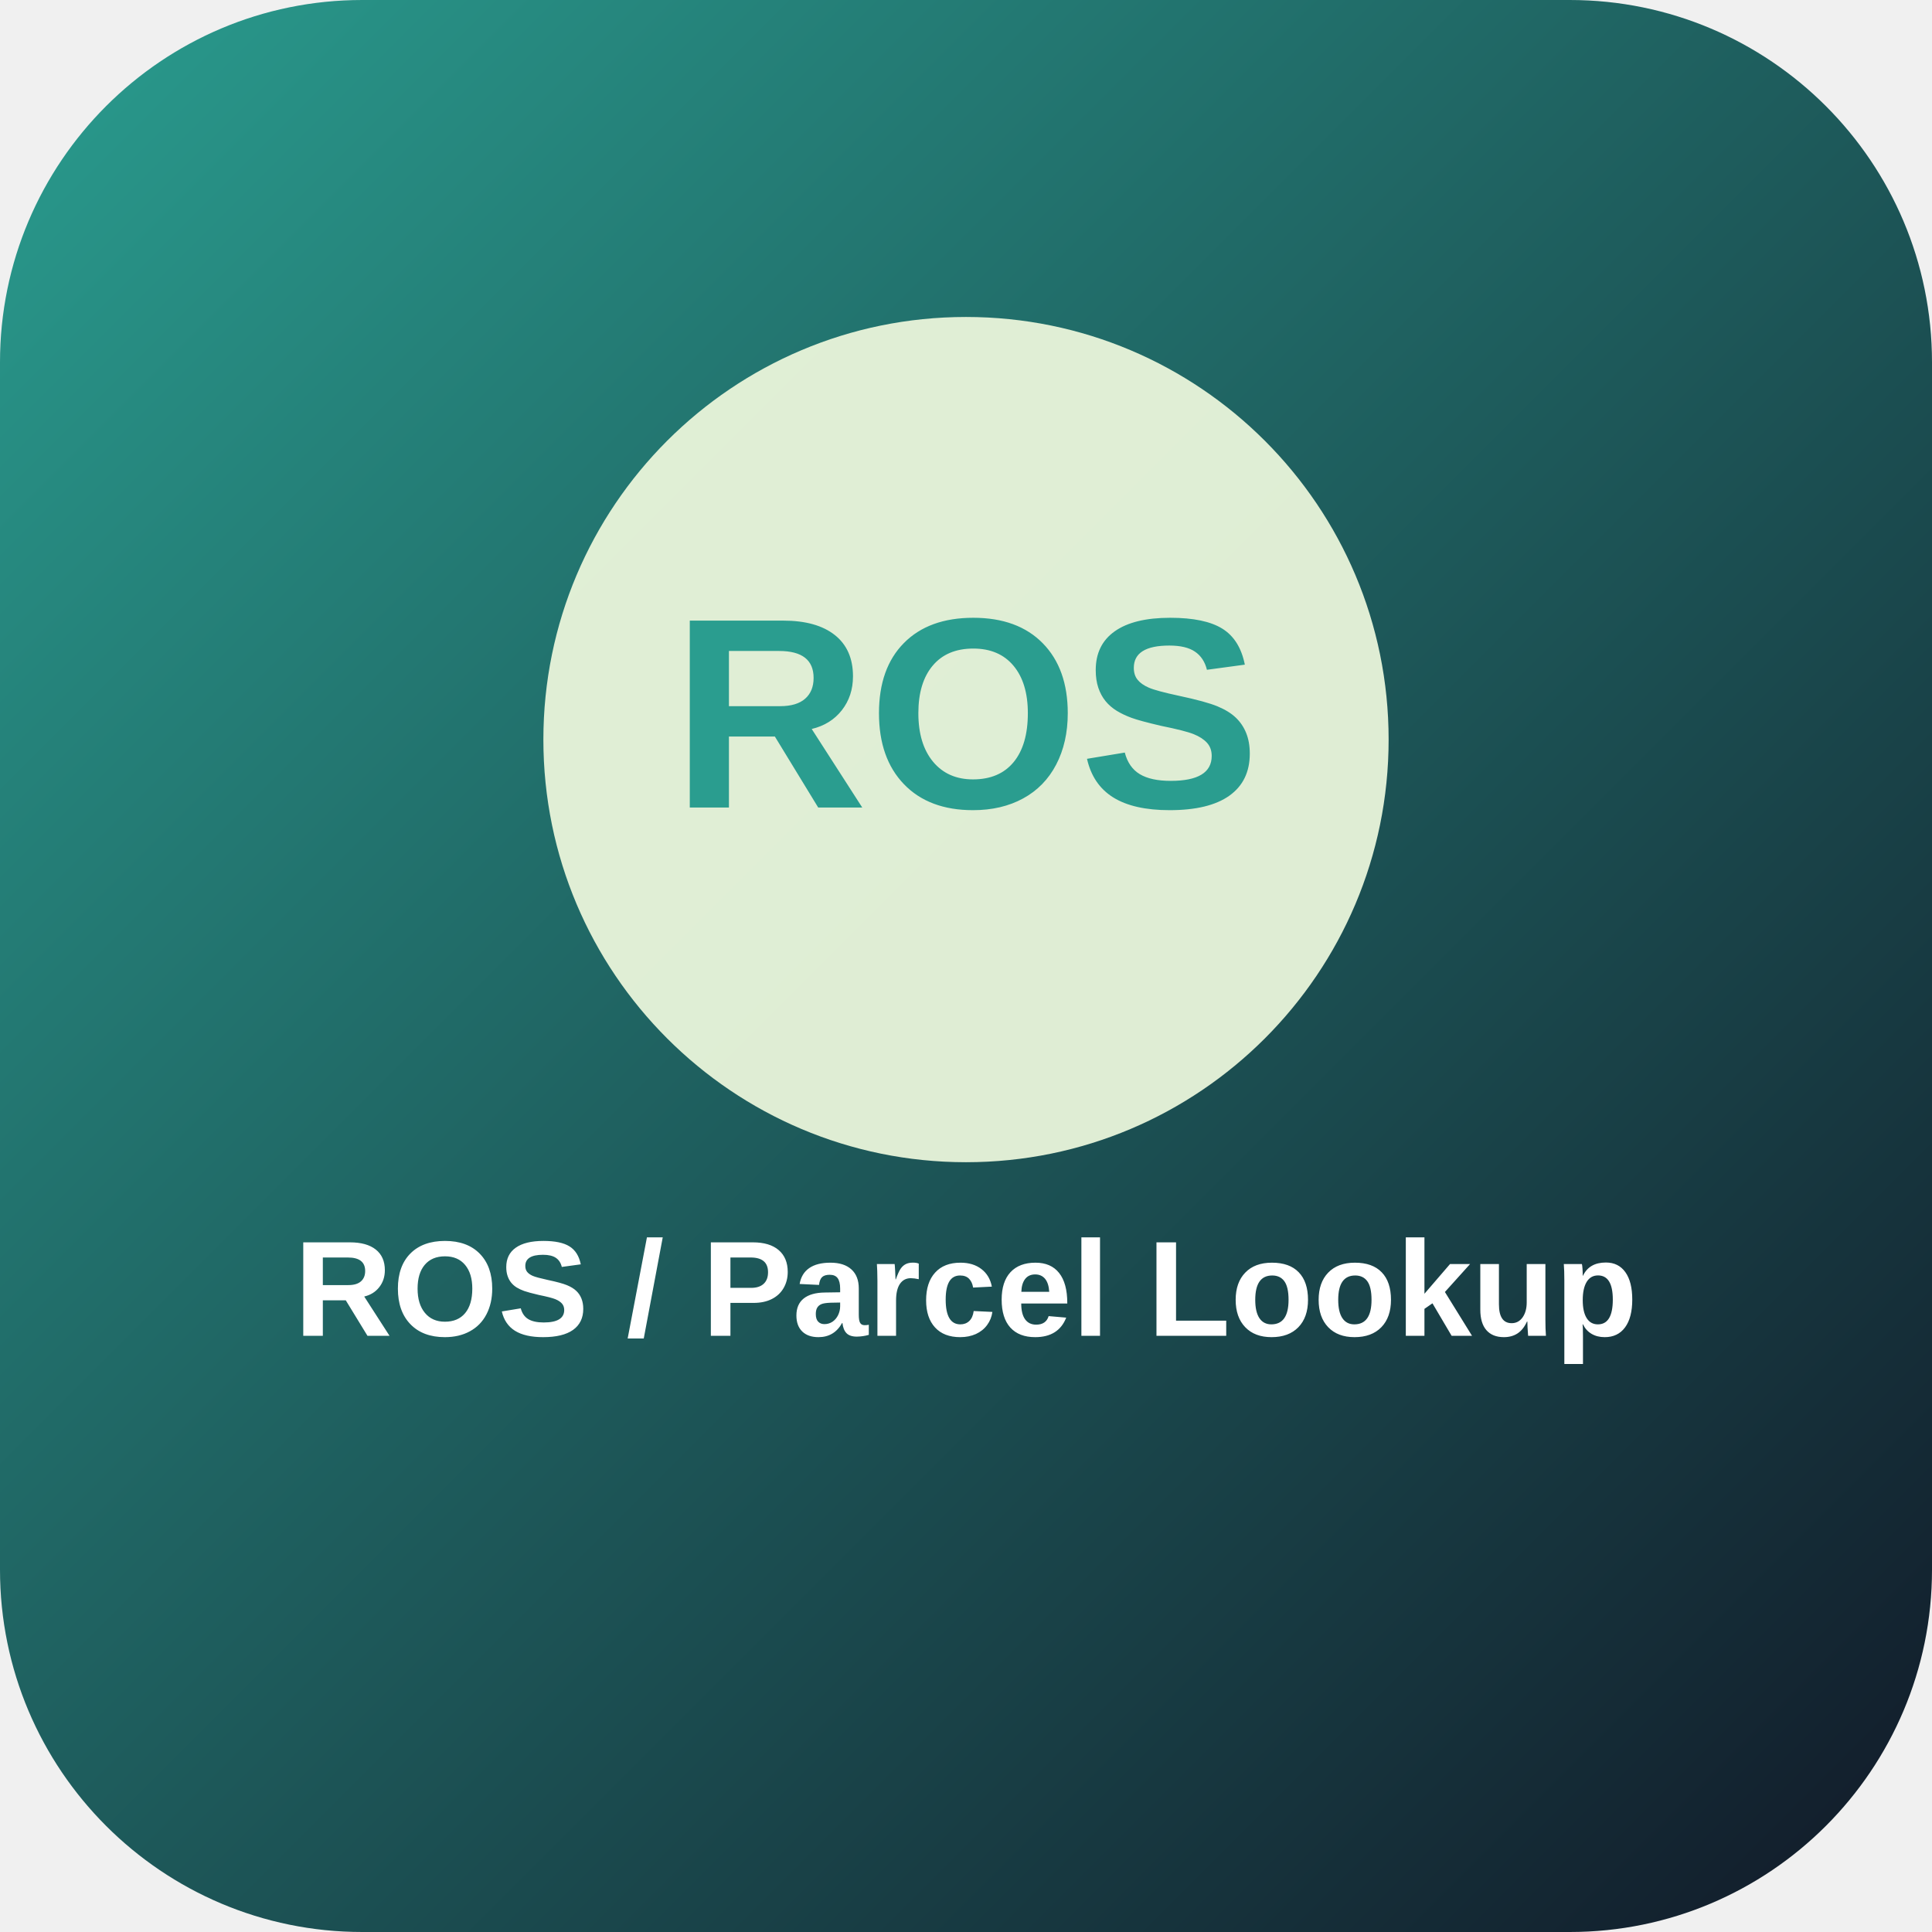
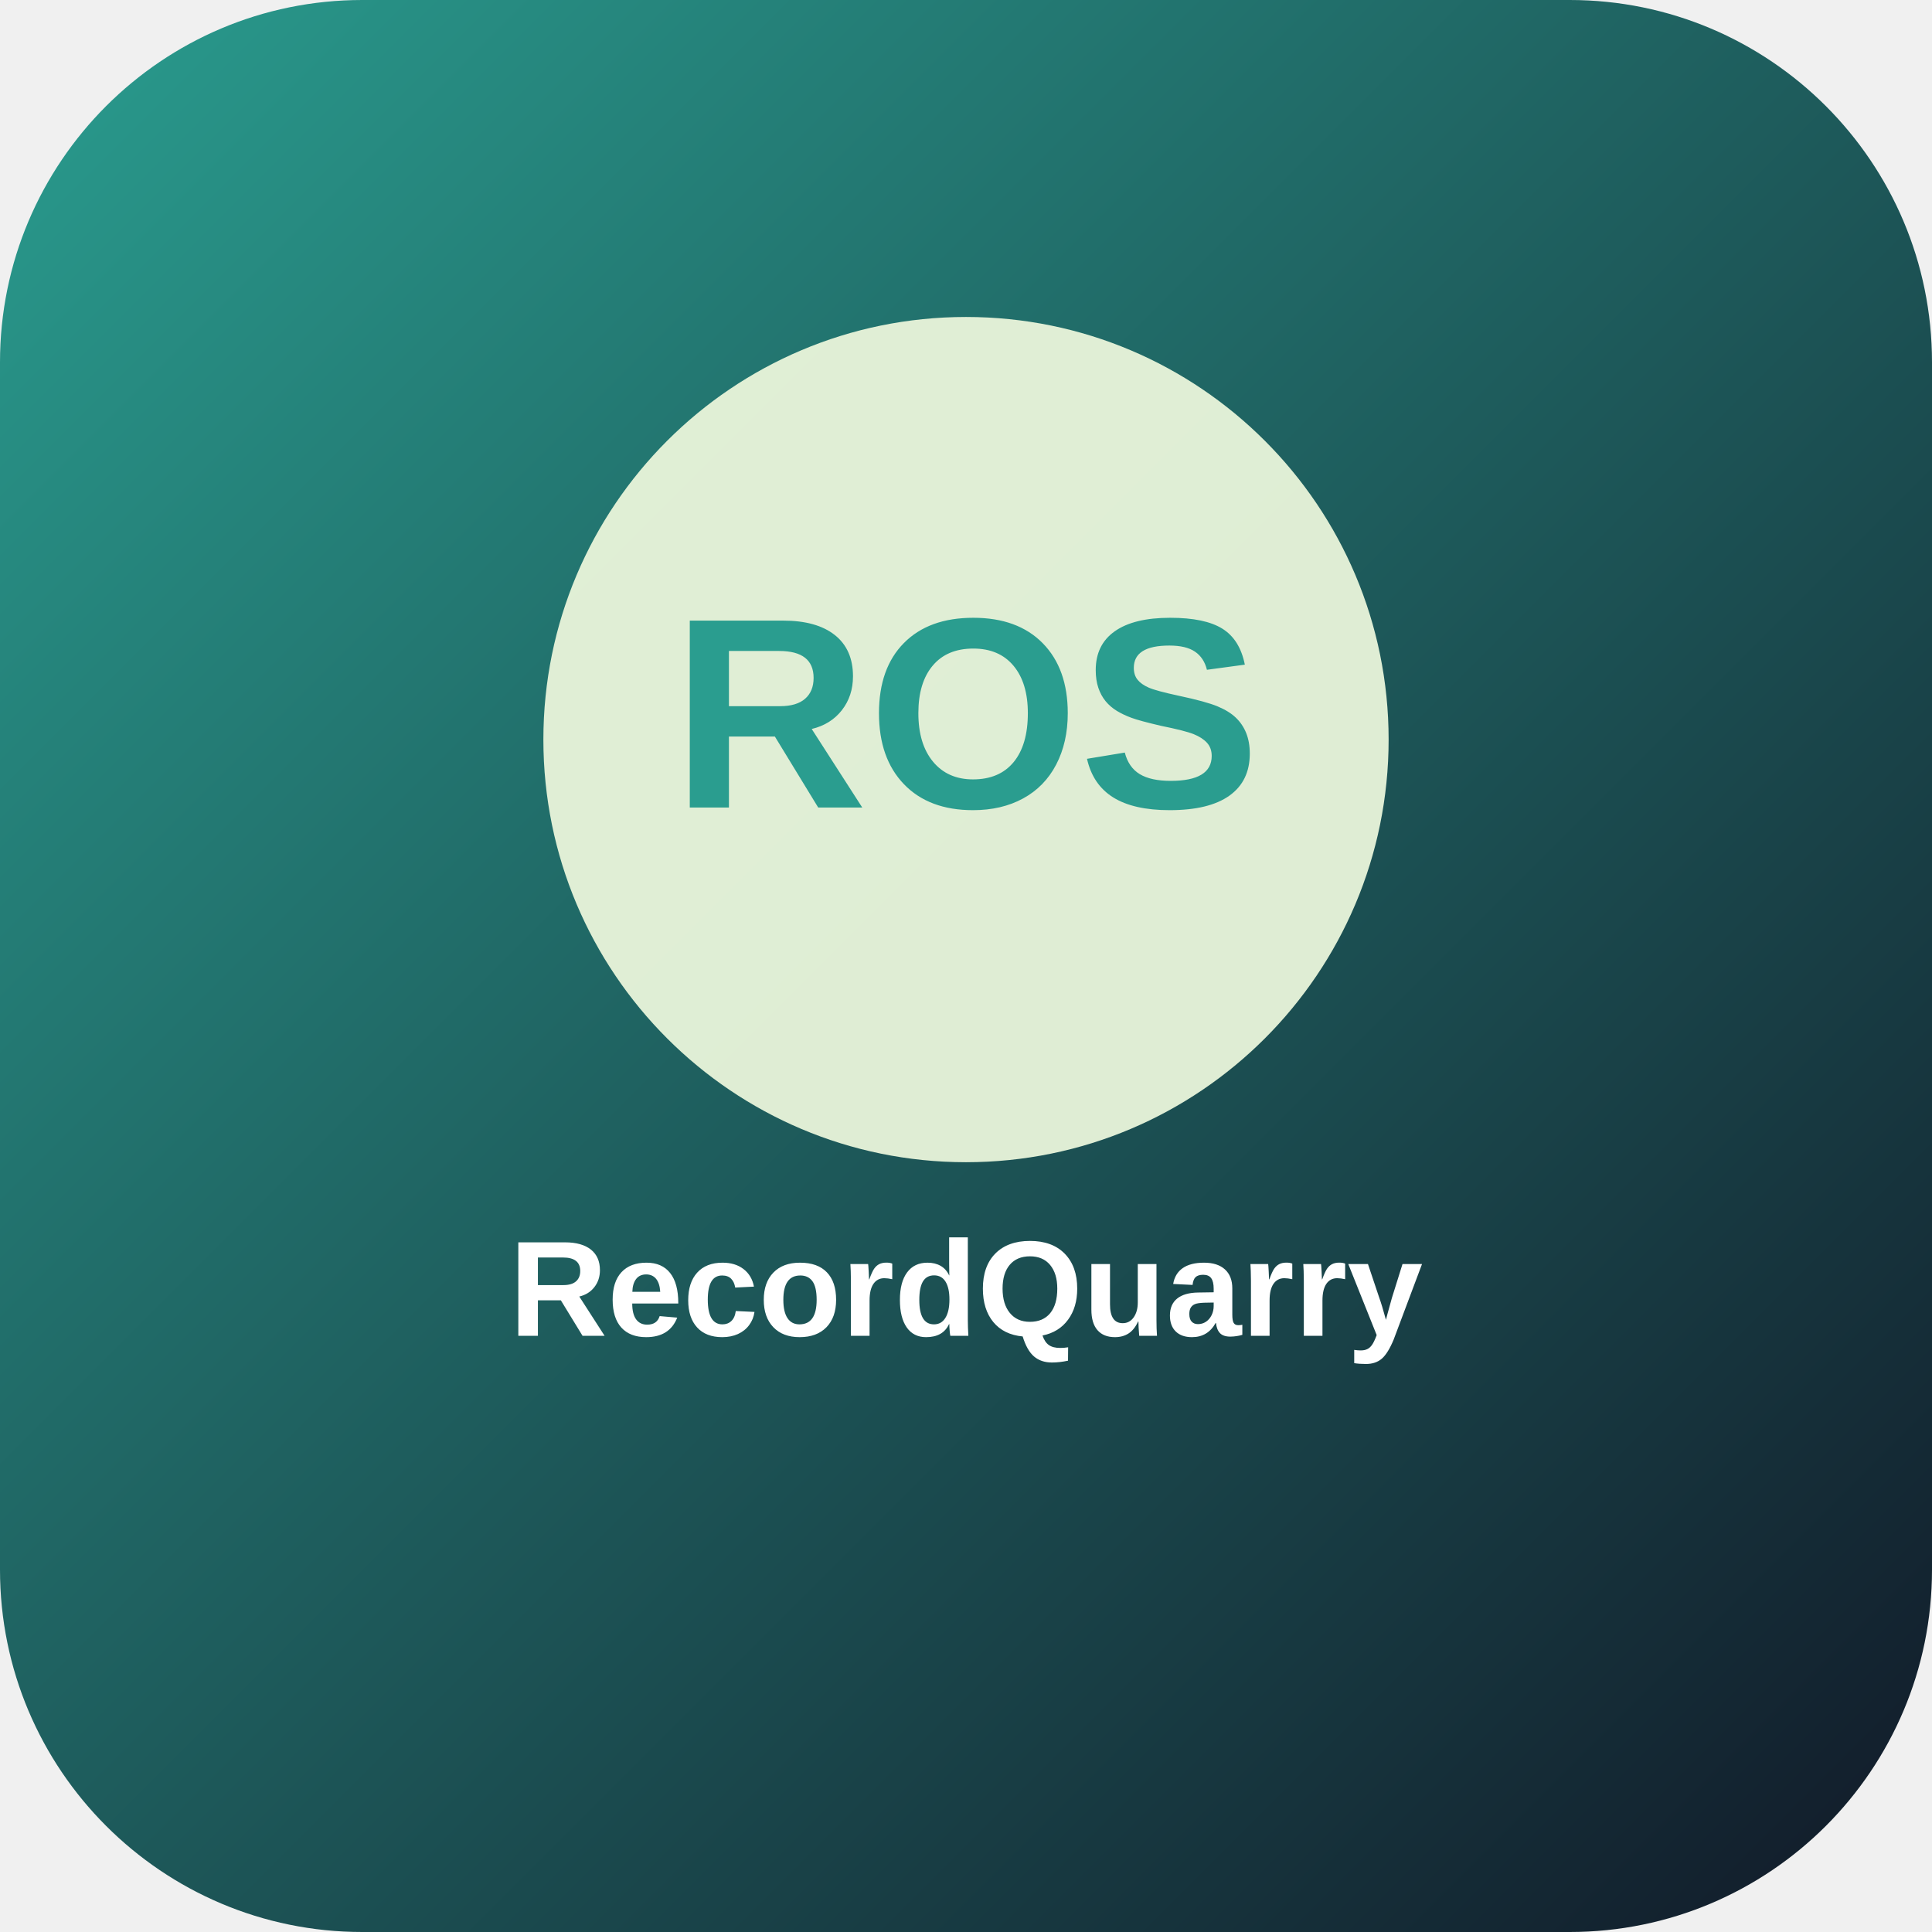
- <svg xmlns="http://www.w3.org/2000/svg" width="512" height="512" viewBox="0 0 512 512" role="img" aria-label="ROS / Parcel Lookup icon">
+ <svg xmlns="http://www.w3.org/2000/svg" width="512" height="512" viewBox="0 0 512 512" role="img" aria-label="RecordQuarry icon">
  <defs>
    <linearGradient id="bg" x1="0" y1="0" x2="1" y2="1">
      <stop offset="0%" stop-color="#2A9D8F" />
      <stop offset="100%" stop-color="#111827" />
    </linearGradient>
  </defs>
  <rect x="0" y="0" width="512" height="512" rx="96" fill="url(#bg)" />
  <circle cx="256" cy="196" r="112" fill="#E9F5DB" fill-opacity="0.95" />
  <text x="256" y="214" text-anchor="middle" font-size="72" font-family="Arial, sans-serif" font-weight="700" fill="#2A9D8F">ROS</text>
-   <text x="256" y="354" text-anchor="middle" font-size="36" font-family="Arial, sans-serif" font-weight="600" fill="#ffffff">ROS / Parcel Lookup</text>
+   <text x="256" y="354" text-anchor="middle" font-size="36" font-family="Arial, sans-serif" font-weight="600" fill="#ffffff">RecordQuarry</text>
</svg>
